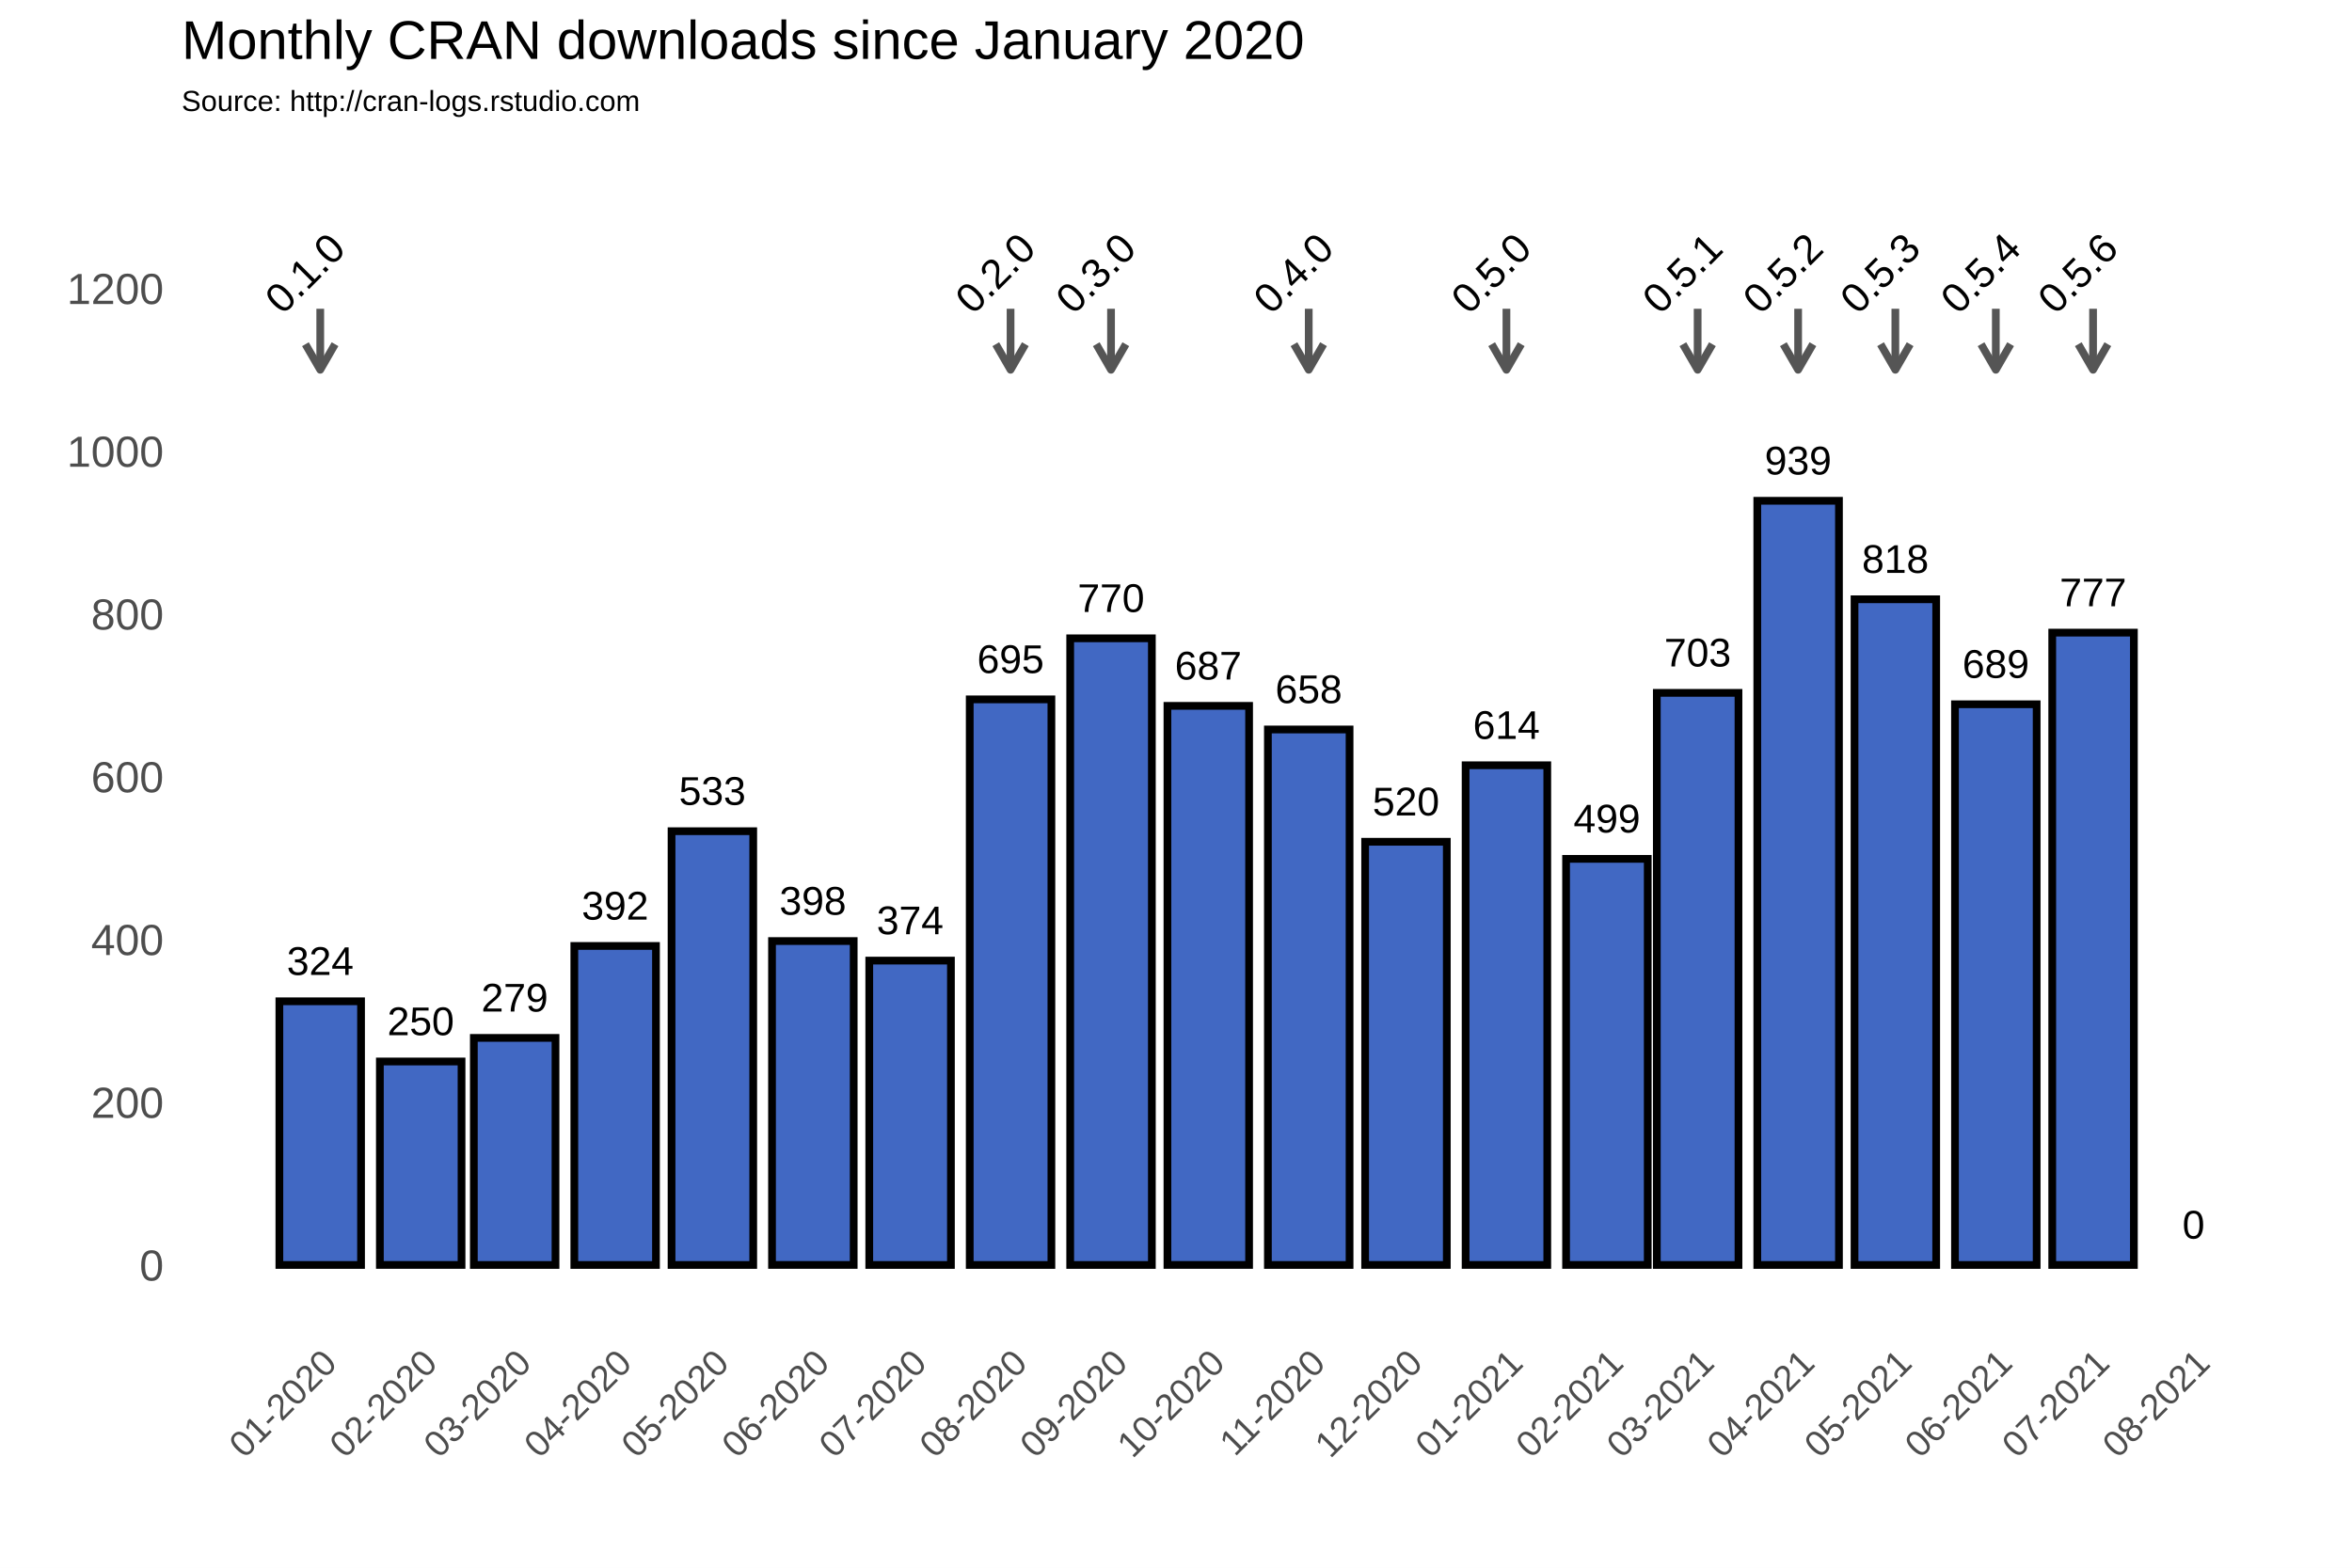
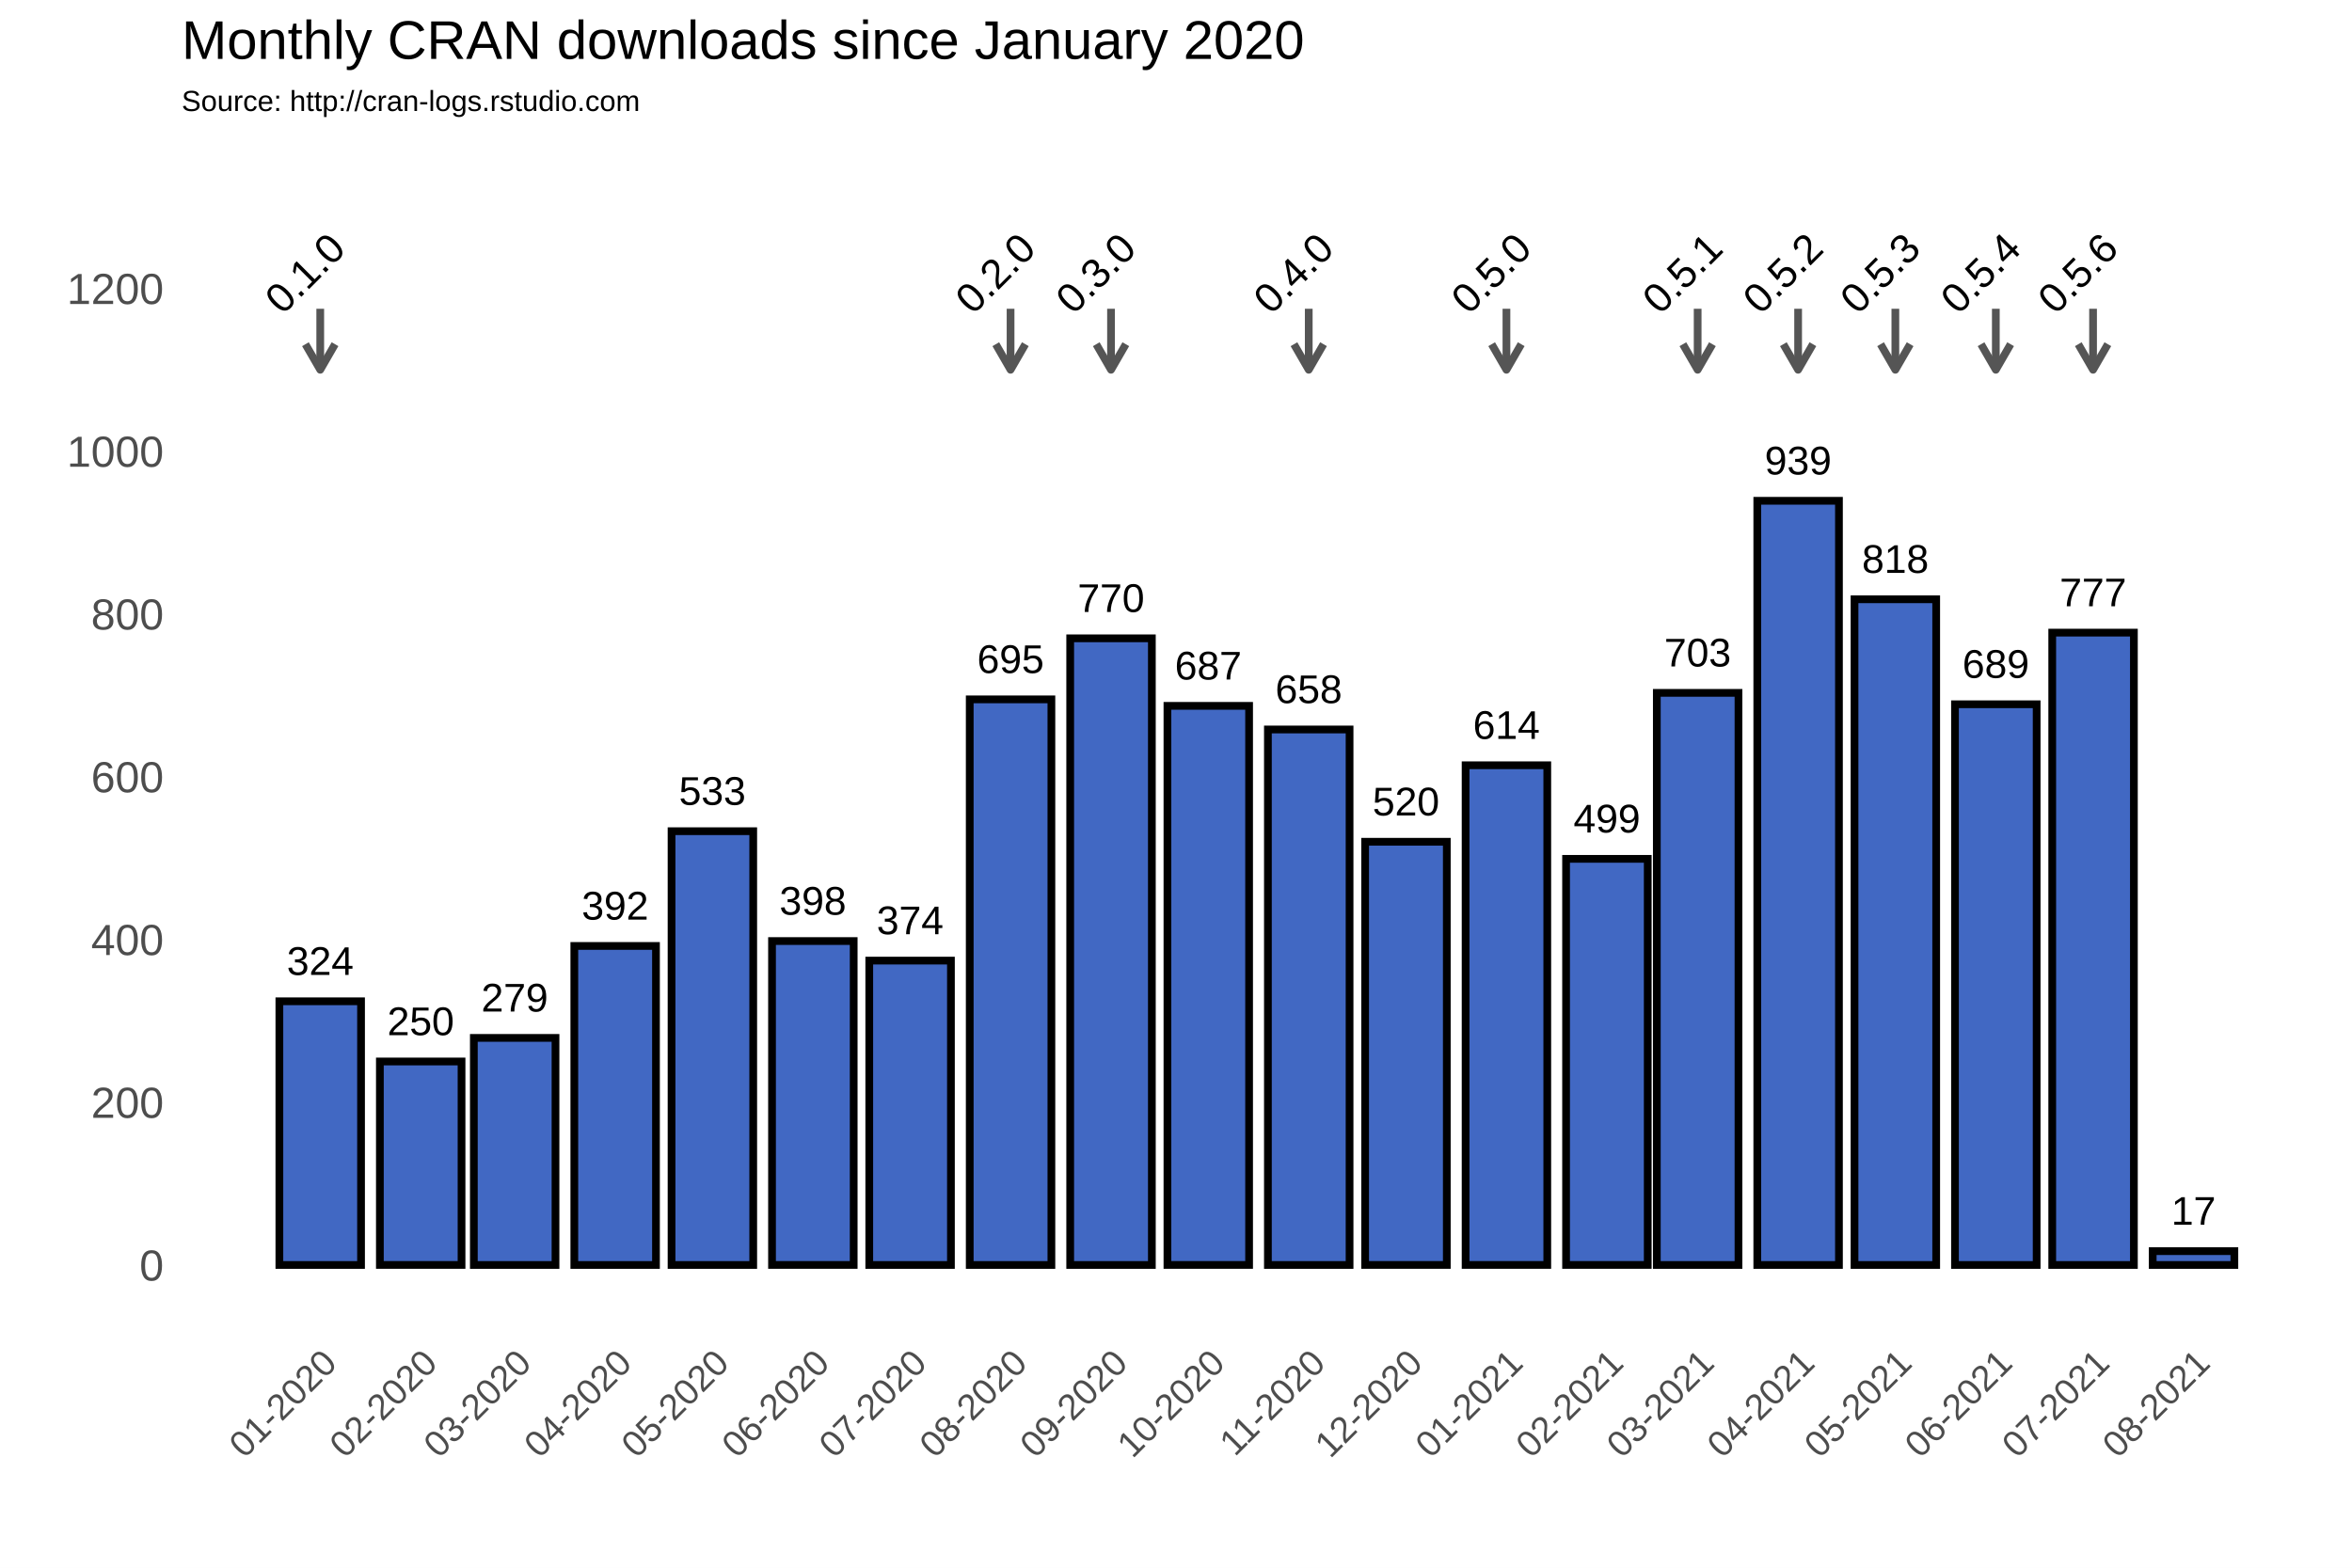
<svg xmlns="http://www.w3.org/2000/svg" class="svglite" width="648.00pt" height="432.00pt" viewBox="0 0 648.00 432.00">
  <defs>
    <style type="text/css">
    .svglite line, .svglite polyline, .svglite polygon, .svglite path, .svglite rect, .svglite circle {
      fill: none;
      stroke: #000000;
      stroke-linecap: round;
      stroke-linejoin: round;
      stroke-miterlimit: 10.00;
    }
  </style>
  </defs>
  <rect width="100%" height="100%" style="stroke: none; fill: #FFFFFF;" />
  <defs>
    <clipPath id="cpMC4wMHw2NDguMDB8MC4wMHw0MzIuMDA=">
      <rect x="0.00" y="0.00" width="648.00" height="432.00" />
    </clipPath>
  </defs>
  <g clip-path="url(#cpMC4wMHw2NDguMDB8MC4wMHw0MzIuMDA=)">
    <rect x="0.00" y="0.00" width="648.00" height="432.00" style="stroke-width: 1.07; stroke: #FFFFFF; fill: #FFFFFF;" />
  </g>
  <defs>
    <clipPath id="cpNTAuMDR8NjQyLjUyfDM3Ljc2fDM2My4zOA==">
      <rect x="50.04" y="37.76" width="592.48" height="325.62" />
    </clipPath>
  </defs>
  <g clip-path="url(#cpNTAuMDR8NjQyLjUyfDM3Ljc2fDM2My4zOA==)">
    <rect x="50.04" y="37.76" width="592.48" height="325.62" style="stroke-width: 1.07; stroke: none;" />
    <polyline points="50.04,326.15 642.52,326.15 " style="stroke-width: 0.53; stroke: #FFFFFF; stroke-linecap: butt;" />
    <polyline points="50.04,281.30 642.52,281.30 " style="stroke-width: 0.53; stroke: #FFFFFF; stroke-linecap: butt;" />
    <polyline points="50.04,236.45 642.52,236.45 " style="stroke-width: 0.53; stroke: #FFFFFF; stroke-linecap: butt;" />
    <polyline points="50.04,191.60 642.52,191.60 " style="stroke-width: 0.53; stroke: #FFFFFF; stroke-linecap: butt;" />
    <polyline points="50.04,146.75 642.52,146.75 " style="stroke-width: 0.53; stroke: #FFFFFF; stroke-linecap: butt;" />
    <polyline points="50.04,101.90 642.52,101.90 " style="stroke-width: 0.53; stroke: #FFFFFF; stroke-linecap: butt;" />
    <polyline points="50.04,57.04 642.52,57.04 " style="stroke-width: 0.53; stroke: #FFFFFF; stroke-linecap: butt;" />
    <polyline points="60.54,363.38 60.54,37.76 " style="stroke-width: 0.53; stroke: #FFFFFF; stroke-linecap: butt;" />
    <polyline points="74.38,363.38 74.38,37.76 " style="stroke-width: 0.53; stroke: #FFFFFF; stroke-linecap: butt;" />
    <polyline points="102.07,363.38 102.07,37.76 " style="stroke-width: 0.53; stroke: #FFFFFF; stroke-linecap: butt;" />
    <polyline points="128.85,363.38 128.85,37.76 " style="stroke-width: 0.53; stroke: #FFFFFF; stroke-linecap: butt;" />
    <polyline points="155.64,363.38 155.64,37.76 " style="stroke-width: 0.53; stroke: #FFFFFF; stroke-linecap: butt;" />
    <polyline points="182.88,363.38 182.88,37.76 " style="stroke-width: 0.53; stroke: #FFFFFF; stroke-linecap: butt;" />
    <polyline points="210.11,363.38 210.11,37.76 " style="stroke-width: 0.53; stroke: #FFFFFF; stroke-linecap: butt;" />
    <polyline points="237.34,363.38 237.34,37.76 " style="stroke-width: 0.53; stroke: #FFFFFF; stroke-linecap: butt;" />
    <polyline points="264.58,363.38 264.58,37.76 " style="stroke-width: 0.53; stroke: #FFFFFF; stroke-linecap: butt;" />
    <polyline points="292.26,363.38 292.26,37.76 " style="stroke-width: 0.53; stroke: #FFFFFF; stroke-linecap: butt;" />
    <polyline points="319.49,363.38 319.49,37.76 " style="stroke-width: 0.53; stroke: #FFFFFF; stroke-linecap: butt;" />
    <polyline points="346.73,363.38 346.73,37.76 " style="stroke-width: 0.53; stroke: #FFFFFF; stroke-linecap: butt;" />
    <polyline points="373.96,363.38 373.96,37.76 " style="stroke-width: 0.53; stroke: #FFFFFF; stroke-linecap: butt;" />
    <polyline points="401.20,363.38 401.20,37.76 " style="stroke-width: 0.53; stroke: #FFFFFF; stroke-linecap: butt;" />
    <polyline points="428.88,363.38 428.88,37.76 " style="stroke-width: 0.53; stroke: #FFFFFF; stroke-linecap: butt;" />
    <polyline points="455.22,363.38 455.22,37.76 " style="stroke-width: 0.53; stroke: #FFFFFF; stroke-linecap: butt;" />
    <polyline points="481.56,363.38 481.56,37.76 " style="stroke-width: 0.53; stroke: #FFFFFF; stroke-linecap: butt;" />
    <polyline points="508.80,363.38 508.80,37.76 " style="stroke-width: 0.53; stroke: #FFFFFF; stroke-linecap: butt;" />
    <polyline points="536.03,363.38 536.03,37.76 " style="stroke-width: 0.53; stroke: #FFFFFF; stroke-linecap: butt;" />
    <polyline points="563.26,363.38 563.26,37.76 " style="stroke-width: 0.53; stroke: #FFFFFF; stroke-linecap: butt;" />
    <polyline points="590.50,363.38 590.50,37.76 " style="stroke-width: 0.53; stroke: #FFFFFF; stroke-linecap: butt;" />
    <polyline points="618.18,363.38 618.18,37.76 " style="stroke-width: 0.53; stroke: #FFFFFF; stroke-linecap: butt;" />
    <polyline points="632.02,363.38 632.02,37.76 " style="stroke-width: 0.53; stroke: #FFFFFF; stroke-linecap: butt;" />
    <polyline points="50.04,348.58 642.52,348.58 " style="stroke-width: 1.07; stroke: #FFFFFF; stroke-linecap: butt;" />
    <polyline points="50.04,303.73 642.52,303.73 " style="stroke-width: 1.07; stroke: #FFFFFF; stroke-linecap: butt;" />
    <polyline points="50.04,258.88 642.52,258.88 " style="stroke-width: 1.07; stroke: #FFFFFF; stroke-linecap: butt;" />
    <polyline points="50.04,214.02 642.52,214.02 " style="stroke-width: 1.07; stroke: #FFFFFF; stroke-linecap: butt;" />
    <polyline points="50.04,169.17 642.52,169.17 " style="stroke-width: 1.07; stroke: #FFFFFF; stroke-linecap: butt;" />
    <polyline points="50.04,124.32 642.52,124.32 " style="stroke-width: 1.07; stroke: #FFFFFF; stroke-linecap: butt;" />
    <polyline points="50.04,79.47 642.52,79.47 " style="stroke-width: 1.07; stroke: #FFFFFF; stroke-linecap: butt;" />
    <polyline points="88.23,363.38 88.23,37.76 " style="stroke-width: 1.07; stroke: #FFFFFF; stroke-linecap: butt;" />
    <polyline points="115.91,363.38 115.91,37.76 " style="stroke-width: 1.07; stroke: #FFFFFF; stroke-linecap: butt;" />
    <polyline points="141.80,363.38 141.80,37.76 " style="stroke-width: 1.07; stroke: #FFFFFF; stroke-linecap: butt;" />
    <polyline points="169.48,363.38 169.48,37.76 " style="stroke-width: 1.07; stroke: #FFFFFF; stroke-linecap: butt;" />
    <polyline points="196.27,363.38 196.27,37.76 " style="stroke-width: 1.07; stroke: #FFFFFF; stroke-linecap: butt;" />
    <polyline points="223.95,363.38 223.95,37.76 " style="stroke-width: 1.07; stroke: #FFFFFF; stroke-linecap: butt;" />
    <polyline points="250.74,363.38 250.74,37.76 " style="stroke-width: 1.07; stroke: #FFFFFF; stroke-linecap: butt;" />
    <polyline points="278.42,363.38 278.42,37.76 " style="stroke-width: 1.07; stroke: #FFFFFF; stroke-linecap: butt;" />
    <polyline points="306.10,363.38 306.10,37.76 " style="stroke-width: 1.07; stroke: #FFFFFF; stroke-linecap: butt;" />
    <polyline points="332.89,363.38 332.89,37.76 " style="stroke-width: 1.07; stroke: #FFFFFF; stroke-linecap: butt;" />
    <polyline points="360.57,363.38 360.57,37.76 " style="stroke-width: 1.07; stroke: #FFFFFF; stroke-linecap: butt;" />
    <polyline points="387.36,363.38 387.36,37.76 " style="stroke-width: 1.07; stroke: #FFFFFF; stroke-linecap: butt;" />
    <polyline points="415.04,363.38 415.04,37.76 " style="stroke-width: 1.07; stroke: #FFFFFF; stroke-linecap: butt;" />
    <polyline points="442.72,363.38 442.72,37.76 " style="stroke-width: 1.07; stroke: #FFFFFF; stroke-linecap: butt;" />
    <polyline points="467.72,363.38 467.72,37.76 " style="stroke-width: 1.07; stroke: #FFFFFF; stroke-linecap: butt;" />
    <polyline points="495.40,363.38 495.40,37.76 " style="stroke-width: 1.07; stroke: #FFFFFF; stroke-linecap: butt;" />
    <polyline points="522.19,363.38 522.19,37.76 " style="stroke-width: 1.07; stroke: #FFFFFF; stroke-linecap: butt;" />
    <polyline points="549.87,363.38 549.87,37.76 " style="stroke-width: 1.07; stroke: #FFFFFF; stroke-linecap: butt;" />
    <polyline points="576.66,363.38 576.66,37.76 " style="stroke-width: 1.07; stroke: #FFFFFF; stroke-linecap: butt;" />
    <polyline points="604.34,363.38 604.34,37.76 " style="stroke-width: 1.07; stroke: #FFFFFF; stroke-linecap: butt;" />
    <rect x="76.97" y="275.92" width="22.50" height="72.66" style="stroke-width: 2.13; stroke-linecap: square; stroke-linejoin: miter; fill: #4168C3;" />
    <rect x="104.66" y="292.51" width="22.50" height="56.06" style="stroke-width: 2.13; stroke-linecap: square; stroke-linejoin: miter; fill: #4168C3;" />
    <rect x="130.55" y="286.01" width="22.50" height="62.57" style="stroke-width: 2.13; stroke-linecap: square; stroke-linejoin: miter; fill: #4168C3;" />
    <rect x="158.23" y="260.67" width="22.50" height="87.91" style="stroke-width: 2.13; stroke-linecap: square; stroke-linejoin: miter; fill: #4168C3;" />
    <rect x="185.02" y="229.05" width="22.50" height="119.53" style="stroke-width: 2.13; stroke-linecap: square; stroke-linejoin: miter; fill: #4168C3;" />
    <rect x="212.70" y="259.32" width="22.50" height="89.25" style="stroke-width: 2.13; stroke-linecap: square; stroke-linejoin: miter; fill: #4168C3;" />
    <rect x="239.49" y="264.71" width="22.50" height="83.87" style="stroke-width: 2.13; stroke-linecap: square; stroke-linejoin: miter; fill: #4168C3;" />
    <rect x="267.17" y="192.72" width="22.50" height="155.86" style="stroke-width: 2.13; stroke-linecap: square; stroke-linejoin: miter; fill: #4168C3;" />
    <rect x="294.85" y="175.90" width="22.50" height="172.68" style="stroke-width: 2.13; stroke-linecap: square; stroke-linejoin: miter; fill: #4168C3;" />
    <rect x="321.64" y="194.51" width="22.50" height="154.06" style="stroke-width: 2.13; stroke-linecap: square; stroke-linejoin: miter; fill: #4168C3;" />
    <rect x="349.32" y="201.02" width="22.50" height="147.56" style="stroke-width: 2.13; stroke-linecap: square; stroke-linejoin: miter; fill: #4168C3;" />
    <rect x="376.11" y="231.96" width="22.50" height="116.61" style="stroke-width: 2.13; stroke-linecap: square; stroke-linejoin: miter; fill: #4168C3;" />
    <rect x="403.79" y="210.88" width="22.50" height="137.69" style="stroke-width: 2.13; stroke-linecap: square; stroke-linejoin: miter; fill: #4168C3;" />
    <rect x="431.47" y="236.67" width="22.50" height="111.90" style="stroke-width: 2.13; stroke-linecap: square; stroke-linejoin: miter; fill: #4168C3;" />
    <rect x="456.47" y="190.93" width="22.50" height="157.65" style="stroke-width: 2.13; stroke-linecap: square; stroke-linejoin: miter; fill: #4168C3;" />
    <rect x="484.15" y="138.00" width="22.50" height="210.58" style="stroke-width: 2.13; stroke-linecap: square; stroke-linejoin: miter; fill: #4168C3;" />
    <rect x="510.94" y="165.14" width="22.50" height="183.44" style="stroke-width: 2.13; stroke-linecap: square; stroke-linejoin: miter; fill: #4168C3;" />
    <rect x="538.62" y="194.07" width="22.50" height="154.51" style="stroke-width: 2.13; stroke-linecap: square; stroke-linejoin: miter; fill: #4168C3;" />
    <rect x="565.41" y="174.33" width="22.50" height="174.25" style="stroke-width: 2.13; stroke-linecap: square; stroke-linejoin: miter; fill: #4168C3;" />
-     <rect x="593.09" y="348.58" width="22.50" height="0.00" style="stroke-width: 2.13; stroke-linecap: square; stroke-linejoin: miter; fill: #4168C3;" />
+     <rect x="593.09" y="344.77" width="22.50" height="3.81" style="stroke-width: 2.13; stroke-linecap: square; stroke-linejoin: miter; fill: #4168C3;" />
    <text x="88.23" y="268.66" text-anchor="middle" style="font-size: 11.04px; font-family: Arial;" textLength="18.40px" lengthAdjust="spacingAndGlyphs">324</text>
    <text x="115.91" y="285.25" text-anchor="middle" style="font-size: 11.04px; font-family: Arial;" textLength="18.40px" lengthAdjust="spacingAndGlyphs">250</text>
    <text x="141.80" y="278.75" text-anchor="middle" style="font-size: 11.04px; font-family: Arial;" textLength="18.40px" lengthAdjust="spacingAndGlyphs">279</text>
    <text x="169.48" y="253.41" text-anchor="middle" style="font-size: 11.04px; font-family: Arial;" textLength="18.40px" lengthAdjust="spacingAndGlyphs">392</text>
    <text x="196.27" y="221.79" text-anchor="middle" style="font-size: 11.04px; font-family: Arial;" textLength="18.40px" lengthAdjust="spacingAndGlyphs">533</text>
    <text x="223.95" y="252.06" text-anchor="middle" style="font-size: 11.04px; font-family: Arial;" textLength="18.40px" lengthAdjust="spacingAndGlyphs">398</text>
    <text x="250.74" y="257.44" text-anchor="middle" style="font-size: 11.04px; font-family: Arial;" textLength="18.40px" lengthAdjust="spacingAndGlyphs">374</text>
    <text x="278.42" y="185.46" text-anchor="middle" style="font-size: 11.04px; font-family: Arial;" textLength="18.40px" lengthAdjust="spacingAndGlyphs">695</text>
    <text x="306.10" y="168.64" text-anchor="middle" style="font-size: 11.04px; font-family: Arial;" textLength="18.40px" lengthAdjust="spacingAndGlyphs">770</text>
    <text x="332.89" y="187.25" text-anchor="middle" style="font-size: 11.04px; font-family: Arial;" textLength="18.40px" lengthAdjust="spacingAndGlyphs">687</text>
    <text x="360.57" y="193.75" text-anchor="middle" style="font-size: 11.04px; font-family: Arial;" textLength="18.40px" lengthAdjust="spacingAndGlyphs">658</text>
    <text x="387.36" y="224.70" text-anchor="middle" style="font-size: 11.04px; font-family: Arial;" textLength="18.40px" lengthAdjust="spacingAndGlyphs">520</text>
    <text x="415.04" y="203.62" text-anchor="middle" style="font-size: 11.04px; font-family: Arial;" textLength="18.40px" lengthAdjust="spacingAndGlyphs">614</text>
    <text x="442.72" y="229.41" text-anchor="middle" style="font-size: 11.04px; font-family: Arial;" textLength="18.40px" lengthAdjust="spacingAndGlyphs">499</text>
    <text x="467.72" y="183.66" text-anchor="middle" style="font-size: 11.04px; font-family: Arial;" textLength="18.40px" lengthAdjust="spacingAndGlyphs">703</text>
    <text x="495.40" y="130.74" text-anchor="middle" style="font-size: 11.04px; font-family: Arial;" textLength="18.40px" lengthAdjust="spacingAndGlyphs">939</text>
    <text x="522.19" y="157.87" text-anchor="middle" style="font-size: 11.04px; font-family: Arial;" textLength="18.40px" lengthAdjust="spacingAndGlyphs">818</text>
    <text x="549.87" y="186.80" text-anchor="middle" style="font-size: 11.04px; font-family: Arial;" textLength="18.40px" lengthAdjust="spacingAndGlyphs">689</text>
    <text x="576.66" y="167.07" text-anchor="middle" style="font-size: 11.04px; font-family: Arial;" textLength="18.40px" lengthAdjust="spacingAndGlyphs">777</text>
-     <text x="604.34" y="341.31" text-anchor="middle" style="font-size: 11.04px; font-family: Arial;" textLength="6.13px" lengthAdjust="spacingAndGlyphs">0</text>
+     <text x="604.34" y="337.50" text-anchor="middle" style="font-size: 11.04px; font-family: Arial;" textLength="12.27px" lengthAdjust="spacingAndGlyphs">17</text>
    <line x1="88.23" y1="85.08" x2="88.23" y2="101.90" style="stroke-width: 2.13; stroke: #555555; stroke-linecap: butt;" />
    <polyline points="84.15,94.85 88.23,101.90 92.30,94.85 " style="stroke-width: 2.13; stroke: #555555; stroke-linecap: butt;" />
    <line x1="278.42" y1="85.08" x2="278.42" y2="101.90" style="stroke-width: 2.13; stroke: #555555; stroke-linecap: butt;" />
    <polyline points="274.35,94.85 278.42,101.90 282.49,94.85 " style="stroke-width: 2.13; stroke: #555555; stroke-linecap: butt;" />
    <line x1="306.10" y1="85.08" x2="306.10" y2="101.90" style="stroke-width: 2.13; stroke: #555555; stroke-linecap: butt;" />
    <polyline points="302.03,94.85 306.10,101.90 310.17,94.85 " style="stroke-width: 2.13; stroke: #555555; stroke-linecap: butt;" />
    <line x1="360.57" y1="85.08" x2="360.57" y2="101.90" style="stroke-width: 2.13; stroke: #555555; stroke-linecap: butt;" />
    <polyline points="356.50,94.85 360.57,101.90 364.64,94.85 " style="stroke-width: 2.13; stroke: #555555; stroke-linecap: butt;" />
    <line x1="415.04" y1="85.08" x2="415.04" y2="101.90" style="stroke-width: 2.13; stroke: #555555; stroke-linecap: butt;" />
    <polyline points="410.97,94.85 415.04,101.90 419.11,94.85 " style="stroke-width: 2.13; stroke: #555555; stroke-linecap: butt;" />
    <line x1="467.72" y1="85.08" x2="467.72" y2="101.90" style="stroke-width: 2.13; stroke: #555555; stroke-linecap: butt;" />
    <polyline points="463.65,94.85 467.72,101.90 471.79,94.85 " style="stroke-width: 2.13; stroke: #555555; stroke-linecap: butt;" />
    <line x1="495.40" y1="85.08" x2="495.40" y2="101.90" style="stroke-width: 2.13; stroke: #555555; stroke-linecap: butt;" />
    <polyline points="491.33,94.85 495.40,101.90 499.47,94.85 " style="stroke-width: 2.13; stroke: #555555; stroke-linecap: butt;" />
    <line x1="522.19" y1="85.08" x2="522.19" y2="101.90" style="stroke-width: 2.13; stroke: #555555; stroke-linecap: butt;" />
    <polyline points="518.12,94.85 522.19,101.90 526.26,94.85 " style="stroke-width: 2.13; stroke: #555555; stroke-linecap: butt;" />
    <line x1="549.87" y1="85.08" x2="549.87" y2="101.90" style="stroke-width: 2.13; stroke: #555555; stroke-linecap: butt;" />
    <polyline points="545.80,94.85 549.87,101.90 553.94,94.85 " style="stroke-width: 2.13; stroke: #555555; stroke-linecap: butt;" />
    <line x1="576.66" y1="85.08" x2="576.66" y2="101.90" style="stroke-width: 2.13; stroke: #555555; stroke-linecap: butt;" />
    <polyline points="572.59,94.85 576.66,101.90 580.73,94.85 " style="stroke-width: 2.13; stroke: #555555; stroke-linecap: butt;" />
    <text transform="translate(86.79,78.03) rotate(-45)" text-anchor="middle" style="font-size: 11.38px; font-family: Arial;" textLength="25.31px" lengthAdjust="spacingAndGlyphs">0.1.0</text>
    <text transform="translate(276.98,78.03) rotate(-45)" text-anchor="middle" style="font-size: 11.38px; font-family: Arial;" textLength="25.31px" lengthAdjust="spacingAndGlyphs">0.2.0</text>
    <text transform="translate(304.66,78.03) rotate(-45)" text-anchor="middle" style="font-size: 11.38px; font-family: Arial;" textLength="25.31px" lengthAdjust="spacingAndGlyphs">0.3.0</text>
    <text transform="translate(359.13,78.03) rotate(-45)" text-anchor="middle" style="font-size: 11.38px; font-family: Arial;" textLength="25.31px" lengthAdjust="spacingAndGlyphs">0.4.0</text>
    <text transform="translate(413.60,78.03) rotate(-45)" text-anchor="middle" style="font-size: 11.38px; font-family: Arial;" textLength="25.31px" lengthAdjust="spacingAndGlyphs">0.5.0</text>
    <text transform="translate(466.28,78.03) rotate(-45)" text-anchor="middle" style="font-size: 11.38px; font-family: Arial;" textLength="25.31px" lengthAdjust="spacingAndGlyphs">0.5.1</text>
    <text transform="translate(493.96,78.03) rotate(-45)" text-anchor="middle" style="font-size: 11.38px; font-family: Arial;" textLength="25.31px" lengthAdjust="spacingAndGlyphs">0.5.2</text>
    <text transform="translate(520.75,78.03) rotate(-45)" text-anchor="middle" style="font-size: 11.38px; font-family: Arial;" textLength="25.31px" lengthAdjust="spacingAndGlyphs">0.5.3</text>
    <text transform="translate(548.43,78.03) rotate(-45)" text-anchor="middle" style="font-size: 11.38px; font-family: Arial;" textLength="25.31px" lengthAdjust="spacingAndGlyphs">0.5.4</text>
    <text transform="translate(575.22,78.03) rotate(-45)" text-anchor="middle" style="font-size: 11.38px; font-family: Arial;" textLength="25.31px" lengthAdjust="spacingAndGlyphs">0.5.6</text>
  </g>
  <g clip-path="url(#cpMC4wMHw2NDguMDB8MC4wMHw0MzIuMDA=)">
    <text x="45.11" y="352.88" text-anchor="end" style="font-size: 12.00px; fill: #4D4D4D; font-family: Arial;" textLength="6.67px" lengthAdjust="spacingAndGlyphs">0</text>
    <text x="45.11" y="308.03" text-anchor="end" style="font-size: 12.00px; fill: #4D4D4D; font-family: Arial;" textLength="20.02px" lengthAdjust="spacingAndGlyphs">200</text>
    <text x="45.11" y="263.17" text-anchor="end" style="font-size: 12.00px; fill: #4D4D4D; font-family: Arial;" textLength="20.02px" lengthAdjust="spacingAndGlyphs">400</text>
    <text x="45.11" y="218.32" text-anchor="end" style="font-size: 12.00px; fill: #4D4D4D; font-family: Arial;" textLength="20.02px" lengthAdjust="spacingAndGlyphs">600</text>
    <text x="45.11" y="173.47" text-anchor="end" style="font-size: 12.00px; fill: #4D4D4D; font-family: Arial;" textLength="20.02px" lengthAdjust="spacingAndGlyphs">800</text>
    <text x="45.11" y="128.62" text-anchor="end" style="font-size: 12.00px; fill: #4D4D4D; font-family: Arial;" textLength="26.70px" lengthAdjust="spacingAndGlyphs">1000</text>
    <text x="45.11" y="83.77" text-anchor="end" style="font-size: 12.00px; fill: #4D4D4D; font-family: Arial;" textLength="26.70px" lengthAdjust="spacingAndGlyphs">1200</text>
    <text transform="translate(93.29,376.17) rotate(-45)" text-anchor="end" style="font-size: 10.00px; fill: #4D4D4D; font-family: Arial;" textLength="36.73px" lengthAdjust="spacingAndGlyphs">01-2020</text>
    <text transform="translate(120.97,376.17) rotate(-45)" text-anchor="end" style="font-size: 10.00px; fill: #4D4D4D; font-family: Arial;" textLength="36.73px" lengthAdjust="spacingAndGlyphs">02-2020</text>
    <text transform="translate(146.87,376.17) rotate(-45)" text-anchor="end" style="font-size: 10.00px; fill: #4D4D4D; font-family: Arial;" textLength="36.73px" lengthAdjust="spacingAndGlyphs">03-2020</text>
    <text transform="translate(174.55,376.17) rotate(-45)" text-anchor="end" style="font-size: 10.00px; fill: #4D4D4D; font-family: Arial;" textLength="36.73px" lengthAdjust="spacingAndGlyphs">04-2020</text>
    <text transform="translate(201.34,376.17) rotate(-45)" text-anchor="end" style="font-size: 10.00px; fill: #4D4D4D; font-family: Arial;" textLength="36.73px" lengthAdjust="spacingAndGlyphs">05-2020</text>
    <text transform="translate(229.02,376.17) rotate(-45)" text-anchor="end" style="font-size: 10.00px; fill: #4D4D4D; font-family: Arial;" textLength="36.73px" lengthAdjust="spacingAndGlyphs">06-2020</text>
    <text transform="translate(255.80,376.17) rotate(-45)" text-anchor="end" style="font-size: 10.00px; fill: #4D4D4D; font-family: Arial;" textLength="36.73px" lengthAdjust="spacingAndGlyphs">07-2020</text>
    <text transform="translate(283.49,376.17) rotate(-45)" text-anchor="end" style="font-size: 10.00px; fill: #4D4D4D; font-family: Arial;" textLength="36.73px" lengthAdjust="spacingAndGlyphs">08-2020</text>
    <text transform="translate(311.17,376.17) rotate(-45)" text-anchor="end" style="font-size: 10.00px; fill: #4D4D4D; font-family: Arial;" textLength="36.73px" lengthAdjust="spacingAndGlyphs">09-2020</text>
    <text transform="translate(337.95,376.17) rotate(-45)" text-anchor="end" style="font-size: 10.00px; fill: #4D4D4D; font-family: Arial;" textLength="36.73px" lengthAdjust="spacingAndGlyphs">10-2020</text>
    <text transform="translate(365.63,376.17) rotate(-45)" text-anchor="end" style="font-size: 10.00px; fill: #4D4D4D; font-family: Arial;" textLength="35.99px" lengthAdjust="spacingAndGlyphs">11-2020</text>
    <text transform="translate(392.42,376.17) rotate(-45)" text-anchor="end" style="font-size: 10.00px; fill: #4D4D4D; font-family: Arial;" textLength="36.73px" lengthAdjust="spacingAndGlyphs">12-2020</text>
    <text transform="translate(420.10,376.17) rotate(-45)" text-anchor="end" style="font-size: 10.00px; fill: #4D4D4D; font-family: Arial;" textLength="36.73px" lengthAdjust="spacingAndGlyphs">01-2021</text>
    <text transform="translate(447.78,376.17) rotate(-45)" text-anchor="end" style="font-size: 10.00px; fill: #4D4D4D; font-family: Arial;" textLength="36.73px" lengthAdjust="spacingAndGlyphs">02-2021</text>
    <text transform="translate(472.79,376.17) rotate(-45)" text-anchor="end" style="font-size: 10.00px; fill: #4D4D4D; font-family: Arial;" textLength="36.73px" lengthAdjust="spacingAndGlyphs">03-2021</text>
    <text transform="translate(500.47,376.17) rotate(-45)" text-anchor="end" style="font-size: 10.00px; fill: #4D4D4D; font-family: Arial;" textLength="36.73px" lengthAdjust="spacingAndGlyphs">04-2021</text>
    <text transform="translate(527.25,376.17) rotate(-45)" text-anchor="end" style="font-size: 10.00px; fill: #4D4D4D; font-family: Arial;" textLength="36.73px" lengthAdjust="spacingAndGlyphs">05-2021</text>
    <text transform="translate(554.94,376.17) rotate(-45)" text-anchor="end" style="font-size: 10.00px; fill: #4D4D4D; font-family: Arial;" textLength="36.73px" lengthAdjust="spacingAndGlyphs">06-2021</text>
    <text transform="translate(581.72,376.17) rotate(-45)" text-anchor="end" style="font-size: 10.00px; fill: #4D4D4D; font-family: Arial;" textLength="36.73px" lengthAdjust="spacingAndGlyphs">07-2021</text>
    <text transform="translate(609.40,376.17) rotate(-45)" text-anchor="end" style="font-size: 10.00px; fill: #4D4D4D; font-family: Arial;" textLength="36.73px" lengthAdjust="spacingAndGlyphs">08-2021</text>
    <text x="50.04" y="30.59" style="font-size: 8.00px; font-family: Arial;" textLength="126.32px" lengthAdjust="spacingAndGlyphs">Source: http://cran-logs.rstudio.com</text>
    <text x="50.04" y="16.22" style="font-size: 15.00px; font-family: Arial;" textLength="309.25px" lengthAdjust="spacingAndGlyphs">Monthly CRAN downloads since January 2020</text>
  </g>
</svg>
